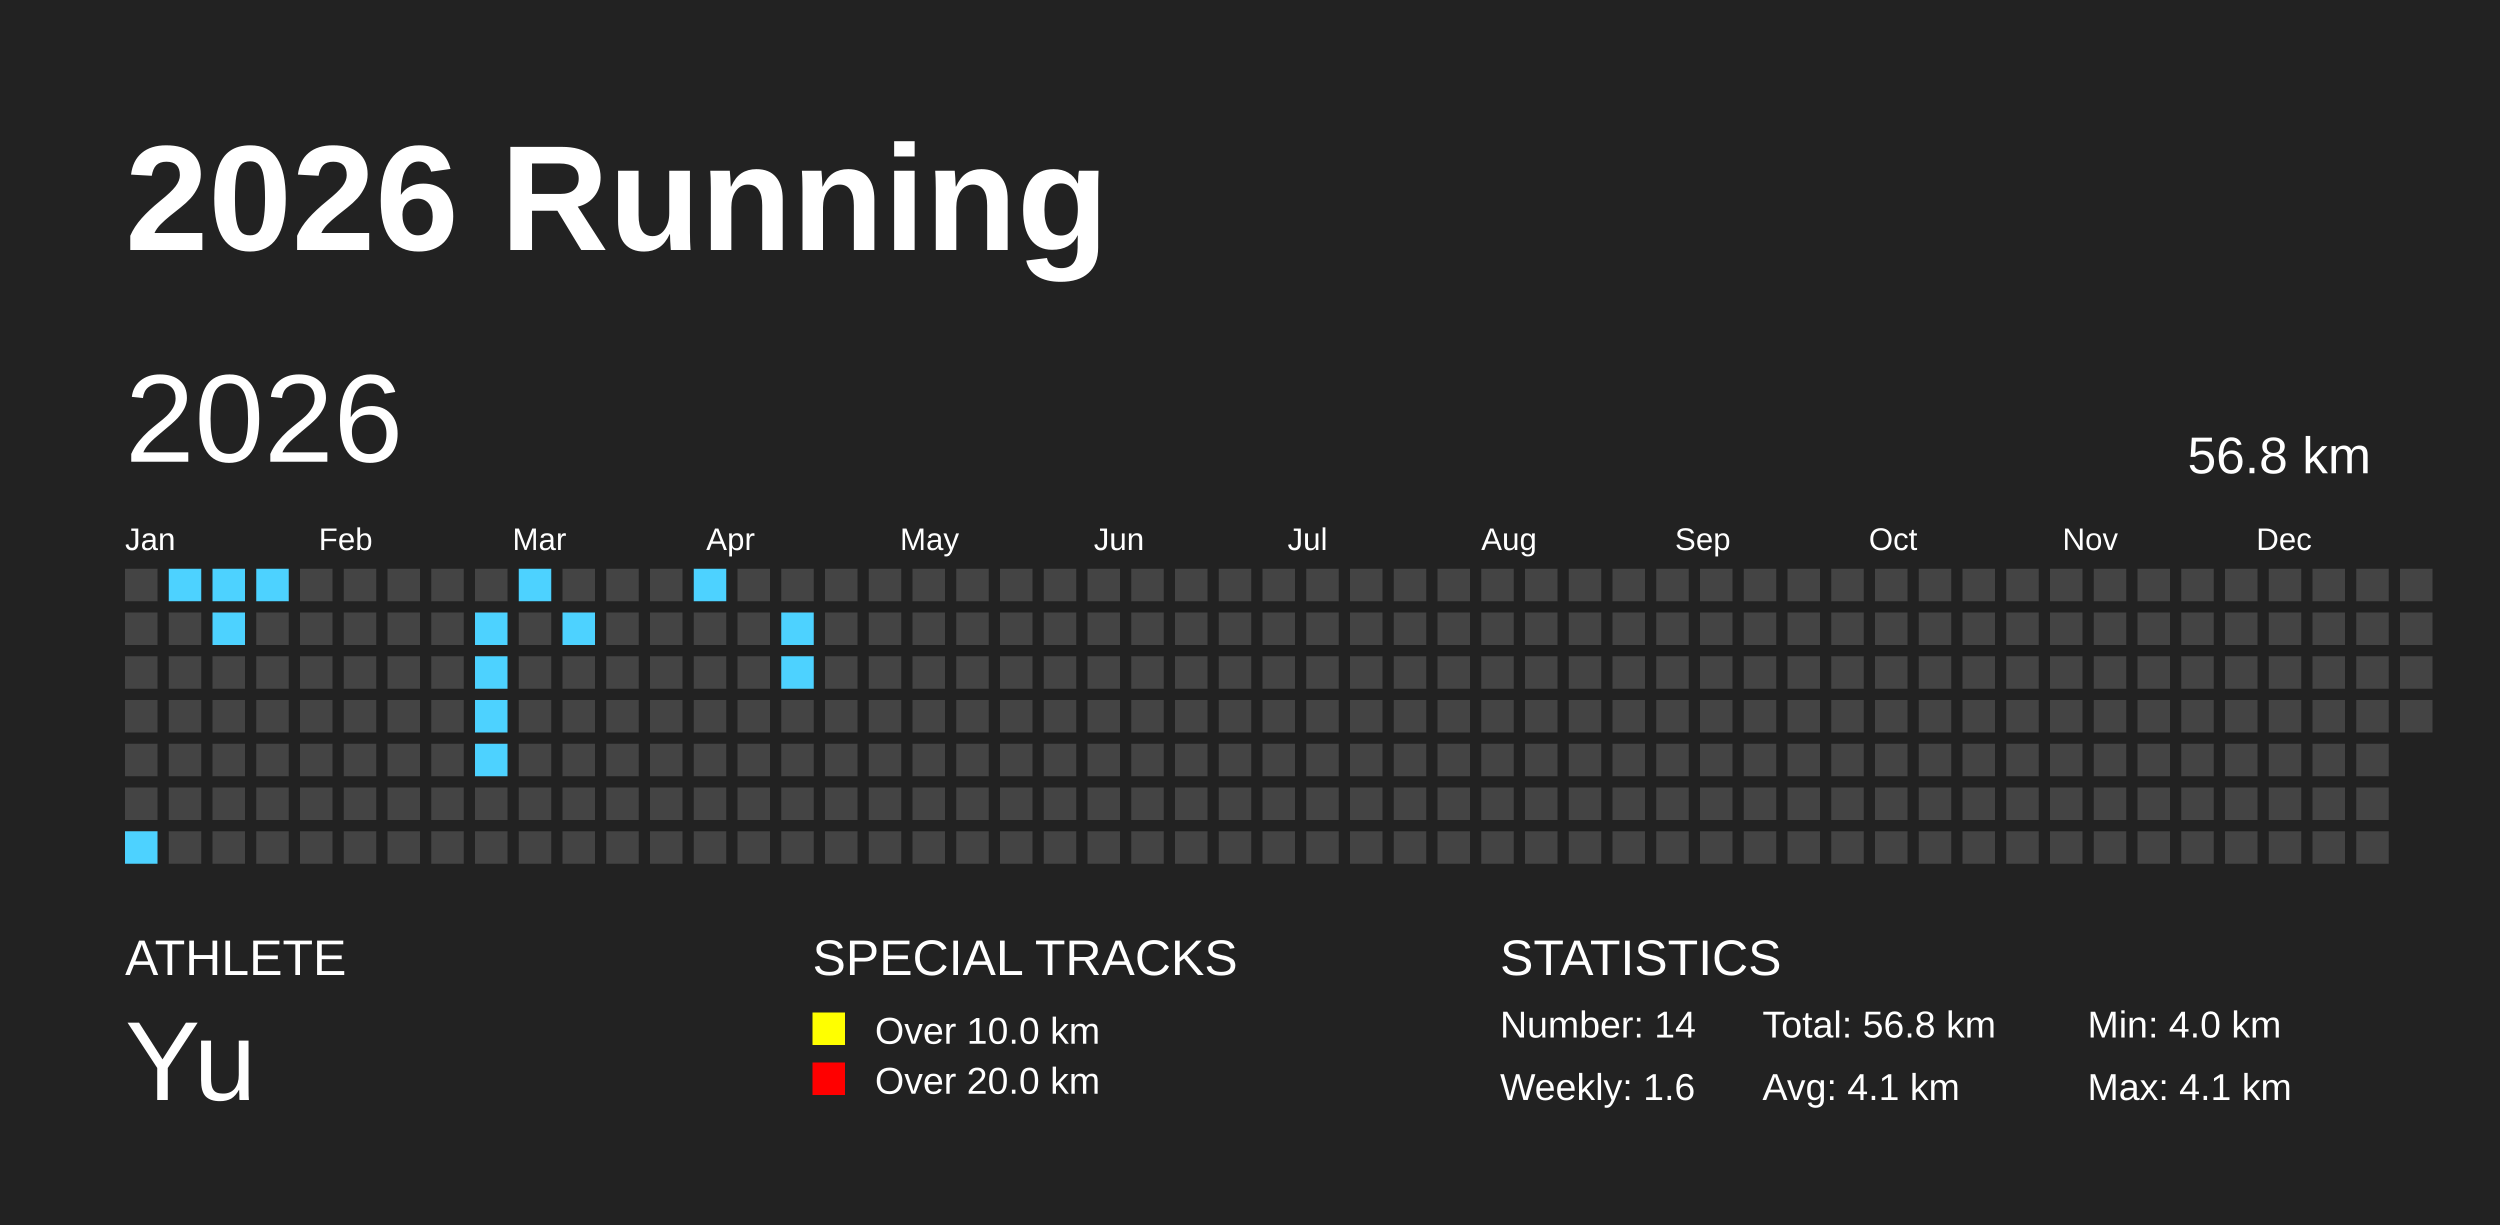
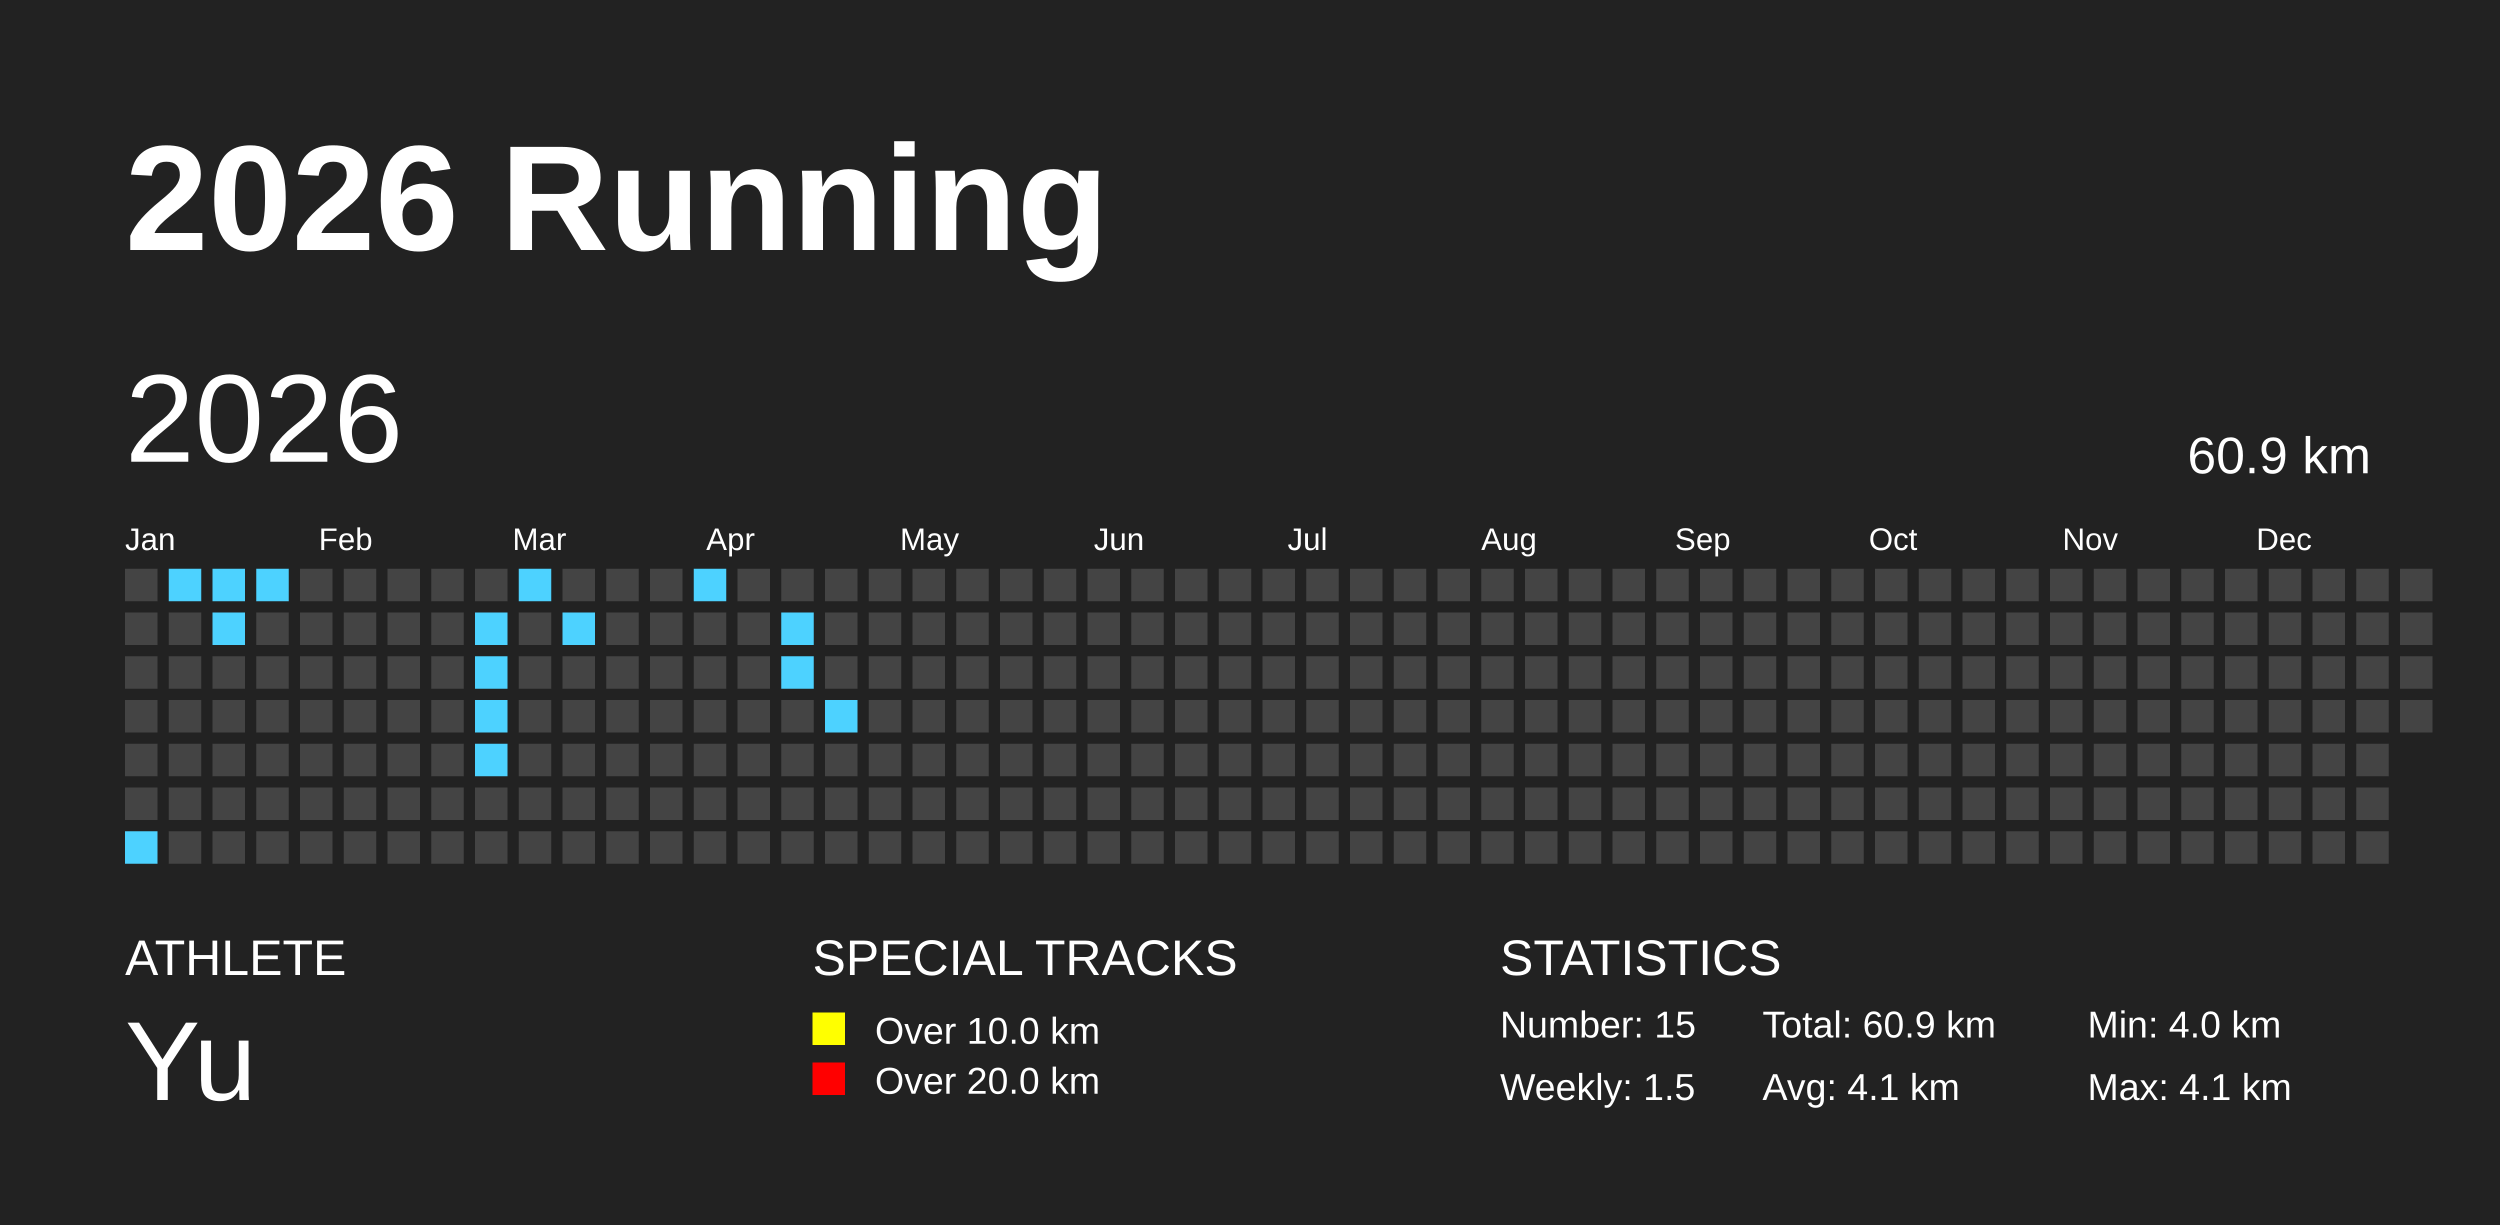
<svg xmlns="http://www.w3.org/2000/svg" baseProfile="full" height="98mm" version="1.1" viewBox="0,0,200,98" width="200mm">
  <defs />
  <rect fill="#222222" height="98" width="200" x="0" y="0" />
  <text fill="#FFFFFF" style="font-size:12px; font-family:Arial; font-weight:bold;" x="10" y="20">2026 Running</text>
  <text fill="#FFFFFF" style="font-size:4px; font-family:Arial" x="10" y="78">ATHLETE</text>
  <text fill="#FFFFFF" style="font-size:9px; font-family:Arial" x="10" y="88">Yu</text>
  <text fill="#FFFFFF" style="font-size:4px; font-family:Arial" x="65" y="78">SPECIAL TRACKS</text>
  <rect fill="yellow" height="2.6" width="2.6" x="65" y="81" />
  <text fill="#FFFFFF" style="font-size:3px; font-family:Arial" x="70" y="83.5">Over 10.0 km</text>
  <rect fill="red" height="2.6" width="2.6" x="65" y="85" />
  <text fill="#FFFFFF" style="font-size:3px; font-family:Arial" x="70" y="87.5">Over 20.0 km</text>
  <text fill="#FFFFFF" style="font-size:4px; font-family:Arial" x="120" y="78">STATISTICS</text>
-   <text fill="#FFFFFF" style="font-size:3px; font-family:Arial" x="120" y="83">Number: 14</text>
-   <text fill="#FFFFFF" style="font-size:3px; font-family:Arial" x="120" y="88">Weekly: 1.6</text>
-   <text fill="#FFFFFF" style="font-size:3px; font-family:Arial" x="141" y="83">Total: 56.8 km</text>
+   <text fill="#FFFFFF" style="font-size:3px; font-family:Arial" x="120" y="83">Number: 15</text>
+   <text fill="#FFFFFF" style="font-size:3px; font-family:Arial" x="120" y="88">Weekly: 1.5</text>
+   <text fill="#FFFFFF" style="font-size:3px; font-family:Arial" x="141" y="83">Total: 60.9 km</text>
  <text fill="#FFFFFF" style="font-size:3px; font-family:Arial" x="141" y="88">Avg: 4.1 km</text>
  <text fill="#FFFFFF" style="font-size:3px; font-family:Arial" x="167" y="83">Min: 4.0 km</text>
  <text fill="#FFFFFF" style="font-size:3px; font-family:Arial" x="167" y="88">Max: 4.1 km</text>
  <text dominant-baseline="hanging" fill="#FFFFFF" style="font-size:10.0px; font-family:Arial;" x="10" y="30">2026</text>
-   <text dominant-baseline="hanging" fill="#FFFFFF" style="font-size:4.125px; font-family:Arial;" x="175" y="35">56.8 km</text>
+   <text dominant-baseline="hanging" fill="#FFFFFF" style="font-size:4.125px; font-family:Arial;" x="175" y="35">60.9 km</text>
  <text fill="#FFFFFF" style="font-size:2.5px; font-family:Arial" x="10.0" y="44">Jan</text>
  <text fill="#FFFFFF" style="font-size:2.5px; font-family:Arial" x="25.5" y="44">Feb</text>
  <text fill="#FFFFFF" style="font-size:2.5px; font-family:Arial" x="41.0" y="44">Mar</text>
  <text fill="#FFFFFF" style="font-size:2.5px; font-family:Arial" x="56.5" y="44">Apr</text>
  <text fill="#FFFFFF" style="font-size:2.5px; font-family:Arial" x="72.0" y="44">May</text>
  <text fill="#FFFFFF" style="font-size:2.5px; font-family:Arial" x="87.5" y="44">Jun</text>
  <text fill="#FFFFFF" style="font-size:2.5px; font-family:Arial" x="103.0" y="44">Jul</text>
  <text fill="#FFFFFF" style="font-size:2.5px; font-family:Arial" x="118.5" y="44">Aug</text>
  <text fill="#FFFFFF" style="font-size:2.5px; font-family:Arial" x="134.0" y="44">Sep</text>
  <text fill="#FFFFFF" style="font-size:2.5px; font-family:Arial" x="149.5" y="44">Oct</text>
  <text fill="#FFFFFF" style="font-size:2.5px; font-family:Arial" x="165.0" y="44">Nov</text>
  <text fill="#FFFFFF" style="font-size:2.5px; font-family:Arial" x="180.5" y="44">Dec</text>
  <rect fill="#444444" height="2.6" width="2.6" x="10.0" y="45.5" />
  <rect fill="#444444" height="2.6" width="2.6" x="10.0" y="49.0" />
  <rect fill="#444444" height="2.6" width="2.6" x="10.0" y="52.5" />
  <rect fill="#444444" height="2.6" width="2.6" x="10.0" y="56.0" />
  <rect fill="#444444" height="2.6" width="2.6" x="10.0" y="59.5" />
  <rect fill="#444444" height="2.6" width="2.6" x="10.0" y="63.0" />
  <rect fill="#4DD2FF" height="2.6" width="2.6" x="10.0" y="66.5" />
  <rect fill="#4DD2FF" height="2.6" width="2.6" x="13.5" y="45.5" />
  <rect fill="#444444" height="2.6" width="2.6" x="13.5" y="49.0" />
  <rect fill="#444444" height="2.6" width="2.6" x="13.5" y="52.5" />
  <rect fill="#444444" height="2.6" width="2.6" x="13.5" y="56.0" />
  <rect fill="#444444" height="2.6" width="2.6" x="13.5" y="59.5" />
  <rect fill="#444444" height="2.6" width="2.6" x="13.5" y="63.0" />
  <rect fill="#444444" height="2.6" width="2.6" x="13.5" y="66.5" />
  <rect fill="#4DD2FF" height="2.6" width="2.6" x="17.0" y="45.5" />
  <rect fill="#4DD2FF" height="2.6" width="2.6" x="17.0" y="49.0" />
  <rect fill="#444444" height="2.6" width="2.6" x="17.0" y="52.5" />
  <rect fill="#444444" height="2.6" width="2.6" x="17.0" y="56.0" />
  <rect fill="#444444" height="2.6" width="2.6" x="17.0" y="59.5" />
  <rect fill="#444444" height="2.6" width="2.6" x="17.0" y="63.0" />
  <rect fill="#444444" height="2.6" width="2.6" x="17.0" y="66.5" />
  <rect fill="#4DD2FF" height="2.6" width="2.6" x="20.5" y="45.5" />
  <rect fill="#444444" height="2.6" width="2.6" x="20.5" y="49.0" />
  <rect fill="#444444" height="2.6" width="2.6" x="20.5" y="52.5" />
  <rect fill="#444444" height="2.6" width="2.6" x="20.5" y="56.0" />
  <rect fill="#444444" height="2.6" width="2.6" x="20.5" y="59.5" />
  <rect fill="#444444" height="2.6" width="2.6" x="20.5" y="63.0" />
  <rect fill="#444444" height="2.6" width="2.6" x="20.5" y="66.5" />
  <rect fill="#444444" height="2.6" width="2.6" x="24.0" y="45.5" />
  <rect fill="#444444" height="2.6" width="2.6" x="24.0" y="49.0" />
  <rect fill="#444444" height="2.6" width="2.6" x="24.0" y="52.5" />
  <rect fill="#444444" height="2.6" width="2.6" x="24.0" y="56.0" />
  <rect fill="#444444" height="2.6" width="2.6" x="24.0" y="59.5" />
  <rect fill="#444444" height="2.6" width="2.6" x="24.0" y="63.0" />
  <rect fill="#444444" height="2.6" width="2.6" x="24.0" y="66.5" />
  <rect fill="#444444" height="2.6" width="2.6" x="27.5" y="45.5" />
  <rect fill="#444444" height="2.6" width="2.6" x="27.5" y="49.0" />
  <rect fill="#444444" height="2.6" width="2.6" x="27.5" y="52.5" />
  <rect fill="#444444" height="2.6" width="2.6" x="27.5" y="56.0" />
  <rect fill="#444444" height="2.6" width="2.6" x="27.5" y="59.5" />
  <rect fill="#444444" height="2.6" width="2.6" x="27.5" y="63.0" />
  <rect fill="#444444" height="2.6" width="2.6" x="27.5" y="66.5" />
  <rect fill="#444444" height="2.6" width="2.6" x="31.0" y="45.5" />
  <rect fill="#444444" height="2.6" width="2.6" x="31.0" y="49.0" />
  <rect fill="#444444" height="2.6" width="2.6" x="31.0" y="52.5" />
  <rect fill="#444444" height="2.6" width="2.6" x="31.0" y="56.0" />
  <rect fill="#444444" height="2.6" width="2.6" x="31.0" y="59.5" />
  <rect fill="#444444" height="2.6" width="2.6" x="31.0" y="63.0" />
  <rect fill="#444444" height="2.6" width="2.6" x="31.0" y="66.5" />
  <rect fill="#444444" height="2.6" width="2.6" x="34.5" y="45.5" />
  <rect fill="#444444" height="2.6" width="2.6" x="34.5" y="49.0" />
  <rect fill="#444444" height="2.6" width="2.6" x="34.5" y="52.5" />
  <rect fill="#444444" height="2.6" width="2.6" x="34.5" y="56.0" />
  <rect fill="#444444" height="2.6" width="2.6" x="34.5" y="59.5" />
  <rect fill="#444444" height="2.6" width="2.6" x="34.5" y="63.0" />
  <rect fill="#444444" height="2.6" width="2.6" x="34.5" y="66.5" />
  <rect fill="#444444" height="2.6" width="2.6" x="38.0" y="45.5" />
  <rect fill="#4DD2FF" height="2.6" width="2.6" x="38.0" y="49.0" />
  <rect fill="#4DD2FF" height="2.6" width="2.6" x="38.0" y="52.5" />
  <rect fill="#4DD2FF" height="2.6" width="2.6" x="38.0" y="56.0" />
  <rect fill="#4DD2FF" height="2.6" width="2.6" x="38.0" y="59.5" />
  <rect fill="#444444" height="2.6" width="2.6" x="38.0" y="63.0" />
  <rect fill="#444444" height="2.6" width="2.6" x="38.0" y="66.5" />
  <rect fill="#4DD2FF" height="2.6" width="2.6" x="41.5" y="45.5" />
  <rect fill="#444444" height="2.6" width="2.6" x="41.5" y="49.0" />
  <rect fill="#444444" height="2.6" width="2.6" x="41.5" y="52.5" />
  <rect fill="#444444" height="2.6" width="2.6" x="41.5" y="56.0" />
  <rect fill="#444444" height="2.6" width="2.6" x="41.5" y="59.5" />
  <rect fill="#444444" height="2.6" width="2.6" x="41.5" y="63.0" />
  <rect fill="#444444" height="2.6" width="2.6" x="41.5" y="66.5" />
  <rect fill="#444444" height="2.6" width="2.6" x="45.0" y="45.5" />
  <rect fill="#4DD2FF" height="2.6" width="2.6" x="45.0" y="49.0" />
  <rect fill="#444444" height="2.6" width="2.6" x="45.0" y="52.5" />
  <rect fill="#444444" height="2.6" width="2.6" x="45.0" y="56.0" />
  <rect fill="#444444" height="2.6" width="2.6" x="45.0" y="59.5" />
  <rect fill="#444444" height="2.6" width="2.6" x="45.0" y="63.0" />
  <rect fill="#444444" height="2.6" width="2.6" x="45.0" y="66.5" />
  <rect fill="#444444" height="2.6" width="2.6" x="48.5" y="45.5" />
  <rect fill="#444444" height="2.6" width="2.6" x="48.5" y="49.0" />
  <rect fill="#444444" height="2.6" width="2.6" x="48.5" y="52.5" />
  <rect fill="#444444" height="2.6" width="2.6" x="48.5" y="56.0" />
  <rect fill="#444444" height="2.6" width="2.6" x="48.5" y="59.5" />
  <rect fill="#444444" height="2.6" width="2.6" x="48.5" y="63.0" />
  <rect fill="#444444" height="2.6" width="2.6" x="48.5" y="66.5" />
  <rect fill="#444444" height="2.6" width="2.6" x="52.0" y="45.5" />
  <rect fill="#444444" height="2.6" width="2.6" x="52.0" y="49.0" />
  <rect fill="#444444" height="2.6" width="2.6" x="52.0" y="52.5" />
  <rect fill="#444444" height="2.6" width="2.6" x="52.0" y="56.0" />
  <rect fill="#444444" height="2.6" width="2.6" x="52.0" y="59.5" />
  <rect fill="#444444" height="2.6" width="2.6" x="52.0" y="63.0" />
  <rect fill="#444444" height="2.6" width="2.6" x="52.0" y="66.5" />
  <rect fill="#4DD2FF" height="2.6" width="2.6" x="55.5" y="45.5" />
  <rect fill="#444444" height="2.6" width="2.6" x="55.5" y="49.0" />
  <rect fill="#444444" height="2.6" width="2.6" x="55.5" y="52.5" />
  <rect fill="#444444" height="2.6" width="2.6" x="55.5" y="56.0" />
  <rect fill="#444444" height="2.6" width="2.6" x="55.5" y="59.5" />
  <rect fill="#444444" height="2.6" width="2.6" x="55.5" y="63.0" />
  <rect fill="#444444" height="2.6" width="2.6" x="55.5" y="66.5" />
  <rect fill="#444444" height="2.6" width="2.6" x="59.0" y="45.5" />
  <rect fill="#444444" height="2.6" width="2.6" x="59.0" y="49.0" />
  <rect fill="#444444" height="2.6" width="2.6" x="59.0" y="52.5" />
  <rect fill="#444444" height="2.6" width="2.6" x="59.0" y="56.0" />
  <rect fill="#444444" height="2.6" width="2.6" x="59.0" y="59.5" />
  <rect fill="#444444" height="2.6" width="2.6" x="59.0" y="63.0" />
  <rect fill="#444444" height="2.6" width="2.6" x="59.0" y="66.5" />
  <rect fill="#444444" height="2.6" width="2.6" x="62.5" y="45.5" />
  <rect fill="#4DD2FF" height="2.6" width="2.6" x="62.5" y="49.0" />
  <rect fill="#4DD2FF" height="2.6" width="2.6" x="62.5" y="52.5" />
  <rect fill="#444444" height="2.6" width="2.6" x="62.5" y="56.0" />
  <rect fill="#444444" height="2.6" width="2.6" x="62.5" y="59.5" />
  <rect fill="#444444" height="2.6" width="2.6" x="62.5" y="63.0" />
  <rect fill="#444444" height="2.6" width="2.6" x="62.5" y="66.5" />
  <rect fill="#444444" height="2.6" width="2.6" x="66.0" y="45.5" />
  <rect fill="#444444" height="2.6" width="2.6" x="66.0" y="49.0" />
  <rect fill="#444444" height="2.6" width="2.6" x="66.0" y="52.5" />
-   <rect fill="#444444" height="2.6" width="2.6" x="66.0" y="56.0" />
+   <rect fill="#4DD2FF" height="2.6" width="2.6" x="66.0" y="56.0" />
  <rect fill="#444444" height="2.6" width="2.6" x="66.0" y="59.5" />
  <rect fill="#444444" height="2.6" width="2.6" x="66.0" y="63.0" />
  <rect fill="#444444" height="2.6" width="2.6" x="66.0" y="66.5" />
  <rect fill="#444444" height="2.6" width="2.6" x="69.5" y="45.5" />
  <rect fill="#444444" height="2.6" width="2.6" x="69.5" y="49.0" />
  <rect fill="#444444" height="2.6" width="2.6" x="69.5" y="52.5" />
  <rect fill="#444444" height="2.6" width="2.6" x="69.5" y="56.0" />
  <rect fill="#444444" height="2.6" width="2.6" x="69.5" y="59.5" />
  <rect fill="#444444" height="2.6" width="2.6" x="69.5" y="63.0" />
  <rect fill="#444444" height="2.6" width="2.6" x="69.5" y="66.5" />
  <rect fill="#444444" height="2.6" width="2.6" x="73.0" y="45.5" />
  <rect fill="#444444" height="2.6" width="2.6" x="73.0" y="49.0" />
  <rect fill="#444444" height="2.6" width="2.6" x="73.0" y="52.5" />
  <rect fill="#444444" height="2.6" width="2.6" x="73.0" y="56.0" />
  <rect fill="#444444" height="2.6" width="2.6" x="73.0" y="59.5" />
  <rect fill="#444444" height="2.6" width="2.6" x="73.0" y="63.0" />
  <rect fill="#444444" height="2.6" width="2.6" x="73.0" y="66.5" />
  <rect fill="#444444" height="2.6" width="2.6" x="76.5" y="45.5" />
  <rect fill="#444444" height="2.6" width="2.6" x="76.5" y="49.0" />
  <rect fill="#444444" height="2.6" width="2.6" x="76.5" y="52.5" />
  <rect fill="#444444" height="2.6" width="2.6" x="76.5" y="56.0" />
  <rect fill="#444444" height="2.6" width="2.6" x="76.5" y="59.5" />
  <rect fill="#444444" height="2.6" width="2.6" x="76.5" y="63.0" />
  <rect fill="#444444" height="2.6" width="2.6" x="76.5" y="66.5" />
  <rect fill="#444444" height="2.6" width="2.6" x="80.0" y="45.5" />
  <rect fill="#444444" height="2.6" width="2.6" x="80.0" y="49.0" />
  <rect fill="#444444" height="2.6" width="2.6" x="80.0" y="52.5" />
  <rect fill="#444444" height="2.6" width="2.6" x="80.0" y="56.0" />
  <rect fill="#444444" height="2.6" width="2.6" x="80.0" y="59.5" />
  <rect fill="#444444" height="2.6" width="2.6" x="80.0" y="63.0" />
  <rect fill="#444444" height="2.6" width="2.6" x="80.0" y="66.5" />
  <rect fill="#444444" height="2.6" width="2.6" x="83.5" y="45.5" />
  <rect fill="#444444" height="2.6" width="2.6" x="83.5" y="49.0" />
  <rect fill="#444444" height="2.6" width="2.6" x="83.5" y="52.5" />
  <rect fill="#444444" height="2.6" width="2.6" x="83.5" y="56.0" />
  <rect fill="#444444" height="2.6" width="2.6" x="83.5" y="59.5" />
  <rect fill="#444444" height="2.6" width="2.6" x="83.5" y="63.0" />
  <rect fill="#444444" height="2.6" width="2.6" x="83.5" y="66.5" />
  <rect fill="#444444" height="2.6" width="2.6" x="87.0" y="45.5" />
  <rect fill="#444444" height="2.6" width="2.6" x="87.0" y="49.0" />
  <rect fill="#444444" height="2.6" width="2.6" x="87.0" y="52.5" />
  <rect fill="#444444" height="2.6" width="2.6" x="87.0" y="56.0" />
  <rect fill="#444444" height="2.6" width="2.6" x="87.0" y="59.5" />
  <rect fill="#444444" height="2.6" width="2.6" x="87.0" y="63.0" />
  <rect fill="#444444" height="2.6" width="2.6" x="87.0" y="66.5" />
  <rect fill="#444444" height="2.6" width="2.6" x="90.5" y="45.5" />
  <rect fill="#444444" height="2.6" width="2.6" x="90.5" y="49.0" />
  <rect fill="#444444" height="2.6" width="2.6" x="90.5" y="52.5" />
  <rect fill="#444444" height="2.6" width="2.6" x="90.5" y="56.0" />
  <rect fill="#444444" height="2.6" width="2.6" x="90.5" y="59.5" />
  <rect fill="#444444" height="2.6" width="2.6" x="90.5" y="63.0" />
  <rect fill="#444444" height="2.6" width="2.6" x="90.5" y="66.5" />
  <rect fill="#444444" height="2.6" width="2.6" x="94.0" y="45.5" />
  <rect fill="#444444" height="2.6" width="2.6" x="94.0" y="49.0" />
  <rect fill="#444444" height="2.6" width="2.6" x="94.0" y="52.5" />
  <rect fill="#444444" height="2.6" width="2.6" x="94.0" y="56.0" />
  <rect fill="#444444" height="2.6" width="2.6" x="94.0" y="59.5" />
  <rect fill="#444444" height="2.6" width="2.6" x="94.0" y="63.0" />
  <rect fill="#444444" height="2.6" width="2.6" x="94.0" y="66.5" />
  <rect fill="#444444" height="2.6" width="2.6" x="97.5" y="45.5" />
  <rect fill="#444444" height="2.6" width="2.6" x="97.5" y="49.0" />
  <rect fill="#444444" height="2.6" width="2.6" x="97.5" y="52.5" />
  <rect fill="#444444" height="2.6" width="2.6" x="97.5" y="56.0" />
  <rect fill="#444444" height="2.6" width="2.6" x="97.5" y="59.5" />
  <rect fill="#444444" height="2.6" width="2.6" x="97.5" y="63.0" />
  <rect fill="#444444" height="2.6" width="2.6" x="97.5" y="66.5" />
  <rect fill="#444444" height="2.6" width="2.6" x="101.0" y="45.5" />
  <rect fill="#444444" height="2.6" width="2.6" x="101.0" y="49.0" />
  <rect fill="#444444" height="2.6" width="2.6" x="101.0" y="52.5" />
  <rect fill="#444444" height="2.6" width="2.6" x="101.0" y="56.0" />
  <rect fill="#444444" height="2.6" width="2.6" x="101.0" y="59.5" />
  <rect fill="#444444" height="2.6" width="2.6" x="101.0" y="63.0" />
  <rect fill="#444444" height="2.6" width="2.6" x="101.0" y="66.5" />
  <rect fill="#444444" height="2.6" width="2.6" x="104.5" y="45.5" />
  <rect fill="#444444" height="2.6" width="2.6" x="104.5" y="49.0" />
  <rect fill="#444444" height="2.6" width="2.6" x="104.5" y="52.5" />
  <rect fill="#444444" height="2.6" width="2.6" x="104.5" y="56.0" />
  <rect fill="#444444" height="2.6" width="2.6" x="104.5" y="59.5" />
  <rect fill="#444444" height="2.6" width="2.6" x="104.5" y="63.0" />
  <rect fill="#444444" height="2.6" width="2.6" x="104.5" y="66.5" />
  <rect fill="#444444" height="2.6" width="2.6" x="108.0" y="45.5" />
  <rect fill="#444444" height="2.6" width="2.6" x="108.0" y="49.0" />
  <rect fill="#444444" height="2.6" width="2.6" x="108.0" y="52.5" />
  <rect fill="#444444" height="2.6" width="2.6" x="108.0" y="56.0" />
  <rect fill="#444444" height="2.6" width="2.6" x="108.0" y="59.5" />
  <rect fill="#444444" height="2.6" width="2.6" x="108.0" y="63.0" />
  <rect fill="#444444" height="2.6" width="2.6" x="108.0" y="66.5" />
  <rect fill="#444444" height="2.6" width="2.6" x="111.5" y="45.5" />
  <rect fill="#444444" height="2.6" width="2.6" x="111.5" y="49.0" />
  <rect fill="#444444" height="2.6" width="2.6" x="111.5" y="52.5" />
  <rect fill="#444444" height="2.6" width="2.6" x="111.5" y="56.0" />
  <rect fill="#444444" height="2.6" width="2.6" x="111.5" y="59.5" />
  <rect fill="#444444" height="2.6" width="2.6" x="111.5" y="63.0" />
  <rect fill="#444444" height="2.6" width="2.6" x="111.5" y="66.5" />
  <rect fill="#444444" height="2.6" width="2.6" x="115.0" y="45.5" />
  <rect fill="#444444" height="2.6" width="2.6" x="115.0" y="49.0" />
  <rect fill="#444444" height="2.6" width="2.6" x="115.0" y="52.5" />
  <rect fill="#444444" height="2.6" width="2.6" x="115.0" y="56.0" />
  <rect fill="#444444" height="2.6" width="2.6" x="115.0" y="59.5" />
  <rect fill="#444444" height="2.6" width="2.6" x="115.0" y="63.0" />
  <rect fill="#444444" height="2.6" width="2.6" x="115.0" y="66.5" />
  <rect fill="#444444" height="2.6" width="2.6" x="118.5" y="45.5" />
  <rect fill="#444444" height="2.6" width="2.6" x="118.5" y="49.0" />
  <rect fill="#444444" height="2.6" width="2.6" x="118.5" y="52.5" />
  <rect fill="#444444" height="2.6" width="2.6" x="118.5" y="56.0" />
  <rect fill="#444444" height="2.6" width="2.6" x="118.5" y="59.5" />
  <rect fill="#444444" height="2.6" width="2.6" x="118.5" y="63.0" />
  <rect fill="#444444" height="2.6" width="2.6" x="118.5" y="66.5" />
  <rect fill="#444444" height="2.6" width="2.6" x="122.0" y="45.5" />
  <rect fill="#444444" height="2.6" width="2.6" x="122.0" y="49.0" />
  <rect fill="#444444" height="2.6" width="2.6" x="122.0" y="52.5" />
  <rect fill="#444444" height="2.6" width="2.6" x="122.0" y="56.0" />
  <rect fill="#444444" height="2.6" width="2.6" x="122.0" y="59.5" />
  <rect fill="#444444" height="2.6" width="2.6" x="122.0" y="63.0" />
  <rect fill="#444444" height="2.6" width="2.6" x="122.0" y="66.5" />
  <rect fill="#444444" height="2.6" width="2.6" x="125.5" y="45.5" />
  <rect fill="#444444" height="2.6" width="2.6" x="125.5" y="49.0" />
  <rect fill="#444444" height="2.6" width="2.6" x="125.5" y="52.5" />
  <rect fill="#444444" height="2.6" width="2.6" x="125.5" y="56.0" />
  <rect fill="#444444" height="2.6" width="2.6" x="125.5" y="59.5" />
  <rect fill="#444444" height="2.6" width="2.6" x="125.5" y="63.0" />
  <rect fill="#444444" height="2.6" width="2.6" x="125.5" y="66.5" />
  <rect fill="#444444" height="2.6" width="2.6" x="129.0" y="45.5" />
  <rect fill="#444444" height="2.6" width="2.6" x="129.0" y="49.0" />
  <rect fill="#444444" height="2.6" width="2.6" x="129.0" y="52.5" />
  <rect fill="#444444" height="2.6" width="2.6" x="129.0" y="56.0" />
  <rect fill="#444444" height="2.6" width="2.6" x="129.0" y="59.5" />
  <rect fill="#444444" height="2.6" width="2.6" x="129.0" y="63.0" />
  <rect fill="#444444" height="2.6" width="2.6" x="129.0" y="66.5" />
  <rect fill="#444444" height="2.6" width="2.6" x="132.5" y="45.5" />
  <rect fill="#444444" height="2.6" width="2.6" x="132.5" y="49.0" />
  <rect fill="#444444" height="2.6" width="2.6" x="132.5" y="52.5" />
  <rect fill="#444444" height="2.6" width="2.6" x="132.5" y="56.0" />
  <rect fill="#444444" height="2.6" width="2.6" x="132.5" y="59.5" />
  <rect fill="#444444" height="2.6" width="2.6" x="132.5" y="63.0" />
  <rect fill="#444444" height="2.6" width="2.6" x="132.5" y="66.5" />
  <rect fill="#444444" height="2.6" width="2.6" x="136.0" y="45.5" />
  <rect fill="#444444" height="2.6" width="2.6" x="136.0" y="49.0" />
  <rect fill="#444444" height="2.6" width="2.6" x="136.0" y="52.5" />
  <rect fill="#444444" height="2.6" width="2.6" x="136.0" y="56.0" />
  <rect fill="#444444" height="2.6" width="2.6" x="136.0" y="59.5" />
  <rect fill="#444444" height="2.6" width="2.6" x="136.0" y="63.0" />
  <rect fill="#444444" height="2.6" width="2.6" x="136.0" y="66.5" />
  <rect fill="#444444" height="2.6" width="2.6" x="139.5" y="45.5" />
  <rect fill="#444444" height="2.6" width="2.6" x="139.5" y="49.0" />
  <rect fill="#444444" height="2.6" width="2.6" x="139.5" y="52.5" />
  <rect fill="#444444" height="2.6" width="2.6" x="139.5" y="56.0" />
  <rect fill="#444444" height="2.6" width="2.6" x="139.5" y="59.5" />
  <rect fill="#444444" height="2.6" width="2.6" x="139.5" y="63.0" />
  <rect fill="#444444" height="2.6" width="2.6" x="139.5" y="66.5" />
  <rect fill="#444444" height="2.6" width="2.6" x="143.0" y="45.5" />
  <rect fill="#444444" height="2.6" width="2.6" x="143.0" y="49.0" />
  <rect fill="#444444" height="2.6" width="2.6" x="143.0" y="52.5" />
  <rect fill="#444444" height="2.6" width="2.6" x="143.0" y="56.0" />
  <rect fill="#444444" height="2.6" width="2.6" x="143.0" y="59.5" />
  <rect fill="#444444" height="2.6" width="2.6" x="143.0" y="63.0" />
  <rect fill="#444444" height="2.6" width="2.6" x="143.0" y="66.5" />
  <rect fill="#444444" height="2.6" width="2.6" x="146.5" y="45.5" />
  <rect fill="#444444" height="2.6" width="2.6" x="146.5" y="49.0" />
  <rect fill="#444444" height="2.6" width="2.6" x="146.5" y="52.5" />
  <rect fill="#444444" height="2.6" width="2.6" x="146.5" y="56.0" />
  <rect fill="#444444" height="2.6" width="2.6" x="146.5" y="59.5" />
  <rect fill="#444444" height="2.6" width="2.6" x="146.5" y="63.0" />
  <rect fill="#444444" height="2.6" width="2.6" x="146.5" y="66.5" />
  <rect fill="#444444" height="2.6" width="2.6" x="150.0" y="45.5" />
  <rect fill="#444444" height="2.6" width="2.6" x="150.0" y="49.0" />
  <rect fill="#444444" height="2.6" width="2.6" x="150.0" y="52.5" />
  <rect fill="#444444" height="2.6" width="2.6" x="150.0" y="56.0" />
  <rect fill="#444444" height="2.6" width="2.6" x="150.0" y="59.5" />
  <rect fill="#444444" height="2.6" width="2.6" x="150.0" y="63.0" />
  <rect fill="#444444" height="2.6" width="2.6" x="150.0" y="66.5" />
  <rect fill="#444444" height="2.6" width="2.6" x="153.5" y="45.5" />
  <rect fill="#444444" height="2.6" width="2.6" x="153.5" y="49.0" />
  <rect fill="#444444" height="2.6" width="2.6" x="153.5" y="52.5" />
  <rect fill="#444444" height="2.6" width="2.6" x="153.5" y="56.0" />
  <rect fill="#444444" height="2.6" width="2.6" x="153.5" y="59.5" />
  <rect fill="#444444" height="2.6" width="2.6" x="153.5" y="63.0" />
  <rect fill="#444444" height="2.6" width="2.6" x="153.5" y="66.5" />
  <rect fill="#444444" height="2.6" width="2.6" x="157.0" y="45.5" />
  <rect fill="#444444" height="2.6" width="2.6" x="157.0" y="49.0" />
  <rect fill="#444444" height="2.6" width="2.6" x="157.0" y="52.5" />
  <rect fill="#444444" height="2.6" width="2.6" x="157.0" y="56.0" />
  <rect fill="#444444" height="2.6" width="2.6" x="157.0" y="59.5" />
  <rect fill="#444444" height="2.6" width="2.6" x="157.0" y="63.0" />
  <rect fill="#444444" height="2.6" width="2.6" x="157.0" y="66.5" />
  <rect fill="#444444" height="2.6" width="2.6" x="160.5" y="45.5" />
  <rect fill="#444444" height="2.6" width="2.6" x="160.5" y="49.0" />
  <rect fill="#444444" height="2.6" width="2.6" x="160.5" y="52.5" />
  <rect fill="#444444" height="2.6" width="2.6" x="160.5" y="56.0" />
  <rect fill="#444444" height="2.6" width="2.6" x="160.5" y="59.5" />
  <rect fill="#444444" height="2.6" width="2.6" x="160.5" y="63.0" />
  <rect fill="#444444" height="2.6" width="2.6" x="160.5" y="66.5" />
  <rect fill="#444444" height="2.6" width="2.6" x="164.0" y="45.5" />
  <rect fill="#444444" height="2.6" width="2.6" x="164.0" y="49.0" />
  <rect fill="#444444" height="2.6" width="2.6" x="164.0" y="52.5" />
  <rect fill="#444444" height="2.6" width="2.6" x="164.0" y="56.0" />
  <rect fill="#444444" height="2.6" width="2.6" x="164.0" y="59.5" />
  <rect fill="#444444" height="2.6" width="2.6" x="164.0" y="63.0" />
  <rect fill="#444444" height="2.6" width="2.6" x="164.0" y="66.5" />
  <rect fill="#444444" height="2.6" width="2.6" x="167.5" y="45.5" />
  <rect fill="#444444" height="2.6" width="2.6" x="167.5" y="49.0" />
  <rect fill="#444444" height="2.6" width="2.6" x="167.5" y="52.5" />
  <rect fill="#444444" height="2.6" width="2.6" x="167.5" y="56.0" />
  <rect fill="#444444" height="2.6" width="2.6" x="167.5" y="59.5" />
  <rect fill="#444444" height="2.6" width="2.6" x="167.5" y="63.0" />
  <rect fill="#444444" height="2.6" width="2.6" x="167.5" y="66.5" />
  <rect fill="#444444" height="2.6" width="2.6" x="171.0" y="45.5" />
  <rect fill="#444444" height="2.6" width="2.6" x="171.0" y="49.0" />
  <rect fill="#444444" height="2.6" width="2.6" x="171.0" y="52.5" />
  <rect fill="#444444" height="2.6" width="2.6" x="171.0" y="56.0" />
  <rect fill="#444444" height="2.6" width="2.6" x="171.0" y="59.5" />
  <rect fill="#444444" height="2.6" width="2.6" x="171.0" y="63.0" />
  <rect fill="#444444" height="2.6" width="2.6" x="171.0" y="66.5" />
  <rect fill="#444444" height="2.6" width="2.6" x="174.5" y="45.5" />
  <rect fill="#444444" height="2.6" width="2.6" x="174.5" y="49.0" />
  <rect fill="#444444" height="2.6" width="2.6" x="174.5" y="52.5" />
  <rect fill="#444444" height="2.6" width="2.6" x="174.5" y="56.0" />
  <rect fill="#444444" height="2.6" width="2.6" x="174.5" y="59.5" />
  <rect fill="#444444" height="2.6" width="2.6" x="174.5" y="63.0" />
  <rect fill="#444444" height="2.6" width="2.6" x="174.5" y="66.5" />
  <rect fill="#444444" height="2.6" width="2.6" x="178.0" y="45.5" />
  <rect fill="#444444" height="2.6" width="2.6" x="178.0" y="49.0" />
  <rect fill="#444444" height="2.6" width="2.6" x="178.0" y="52.5" />
  <rect fill="#444444" height="2.6" width="2.6" x="178.0" y="56.0" />
  <rect fill="#444444" height="2.6" width="2.6" x="178.0" y="59.5" />
  <rect fill="#444444" height="2.6" width="2.6" x="178.0" y="63.0" />
  <rect fill="#444444" height="2.6" width="2.6" x="178.0" y="66.5" />
  <rect fill="#444444" height="2.6" width="2.6" x="181.5" y="45.5" />
  <rect fill="#444444" height="2.6" width="2.6" x="181.5" y="49.0" />
  <rect fill="#444444" height="2.6" width="2.6" x="181.5" y="52.5" />
  <rect fill="#444444" height="2.6" width="2.6" x="181.5" y="56.0" />
  <rect fill="#444444" height="2.6" width="2.6" x="181.5" y="59.5" />
  <rect fill="#444444" height="2.6" width="2.6" x="181.5" y="63.0" />
  <rect fill="#444444" height="2.6" width="2.6" x="181.5" y="66.5" />
  <rect fill="#444444" height="2.6" width="2.6" x="185.0" y="45.5" />
  <rect fill="#444444" height="2.6" width="2.6" x="185.0" y="49.0" />
  <rect fill="#444444" height="2.6" width="2.6" x="185.0" y="52.5" />
  <rect fill="#444444" height="2.6" width="2.6" x="185.0" y="56.0" />
  <rect fill="#444444" height="2.6" width="2.6" x="185.0" y="59.5" />
  <rect fill="#444444" height="2.6" width="2.6" x="185.0" y="63.0" />
  <rect fill="#444444" height="2.6" width="2.6" x="185.0" y="66.5" />
  <rect fill="#444444" height="2.6" width="2.6" x="188.5" y="45.5" />
  <rect fill="#444444" height="2.6" width="2.6" x="188.5" y="49.0" />
  <rect fill="#444444" height="2.6" width="2.6" x="188.5" y="52.5" />
  <rect fill="#444444" height="2.6" width="2.6" x="188.5" y="56.0" />
  <rect fill="#444444" height="2.6" width="2.6" x="188.5" y="59.5" />
  <rect fill="#444444" height="2.6" width="2.6" x="188.5" y="63.0" />
  <rect fill="#444444" height="2.6" width="2.6" x="188.5" y="66.5" />
  <rect fill="#444444" height="2.6" width="2.6" x="192.0" y="45.5" />
  <rect fill="#444444" height="2.6" width="2.6" x="192.0" y="49.0" />
  <rect fill="#444444" height="2.6" width="2.6" x="192.0" y="52.5" />
  <rect fill="#444444" height="2.6" width="2.6" x="192.0" y="56.0" />
</svg>
